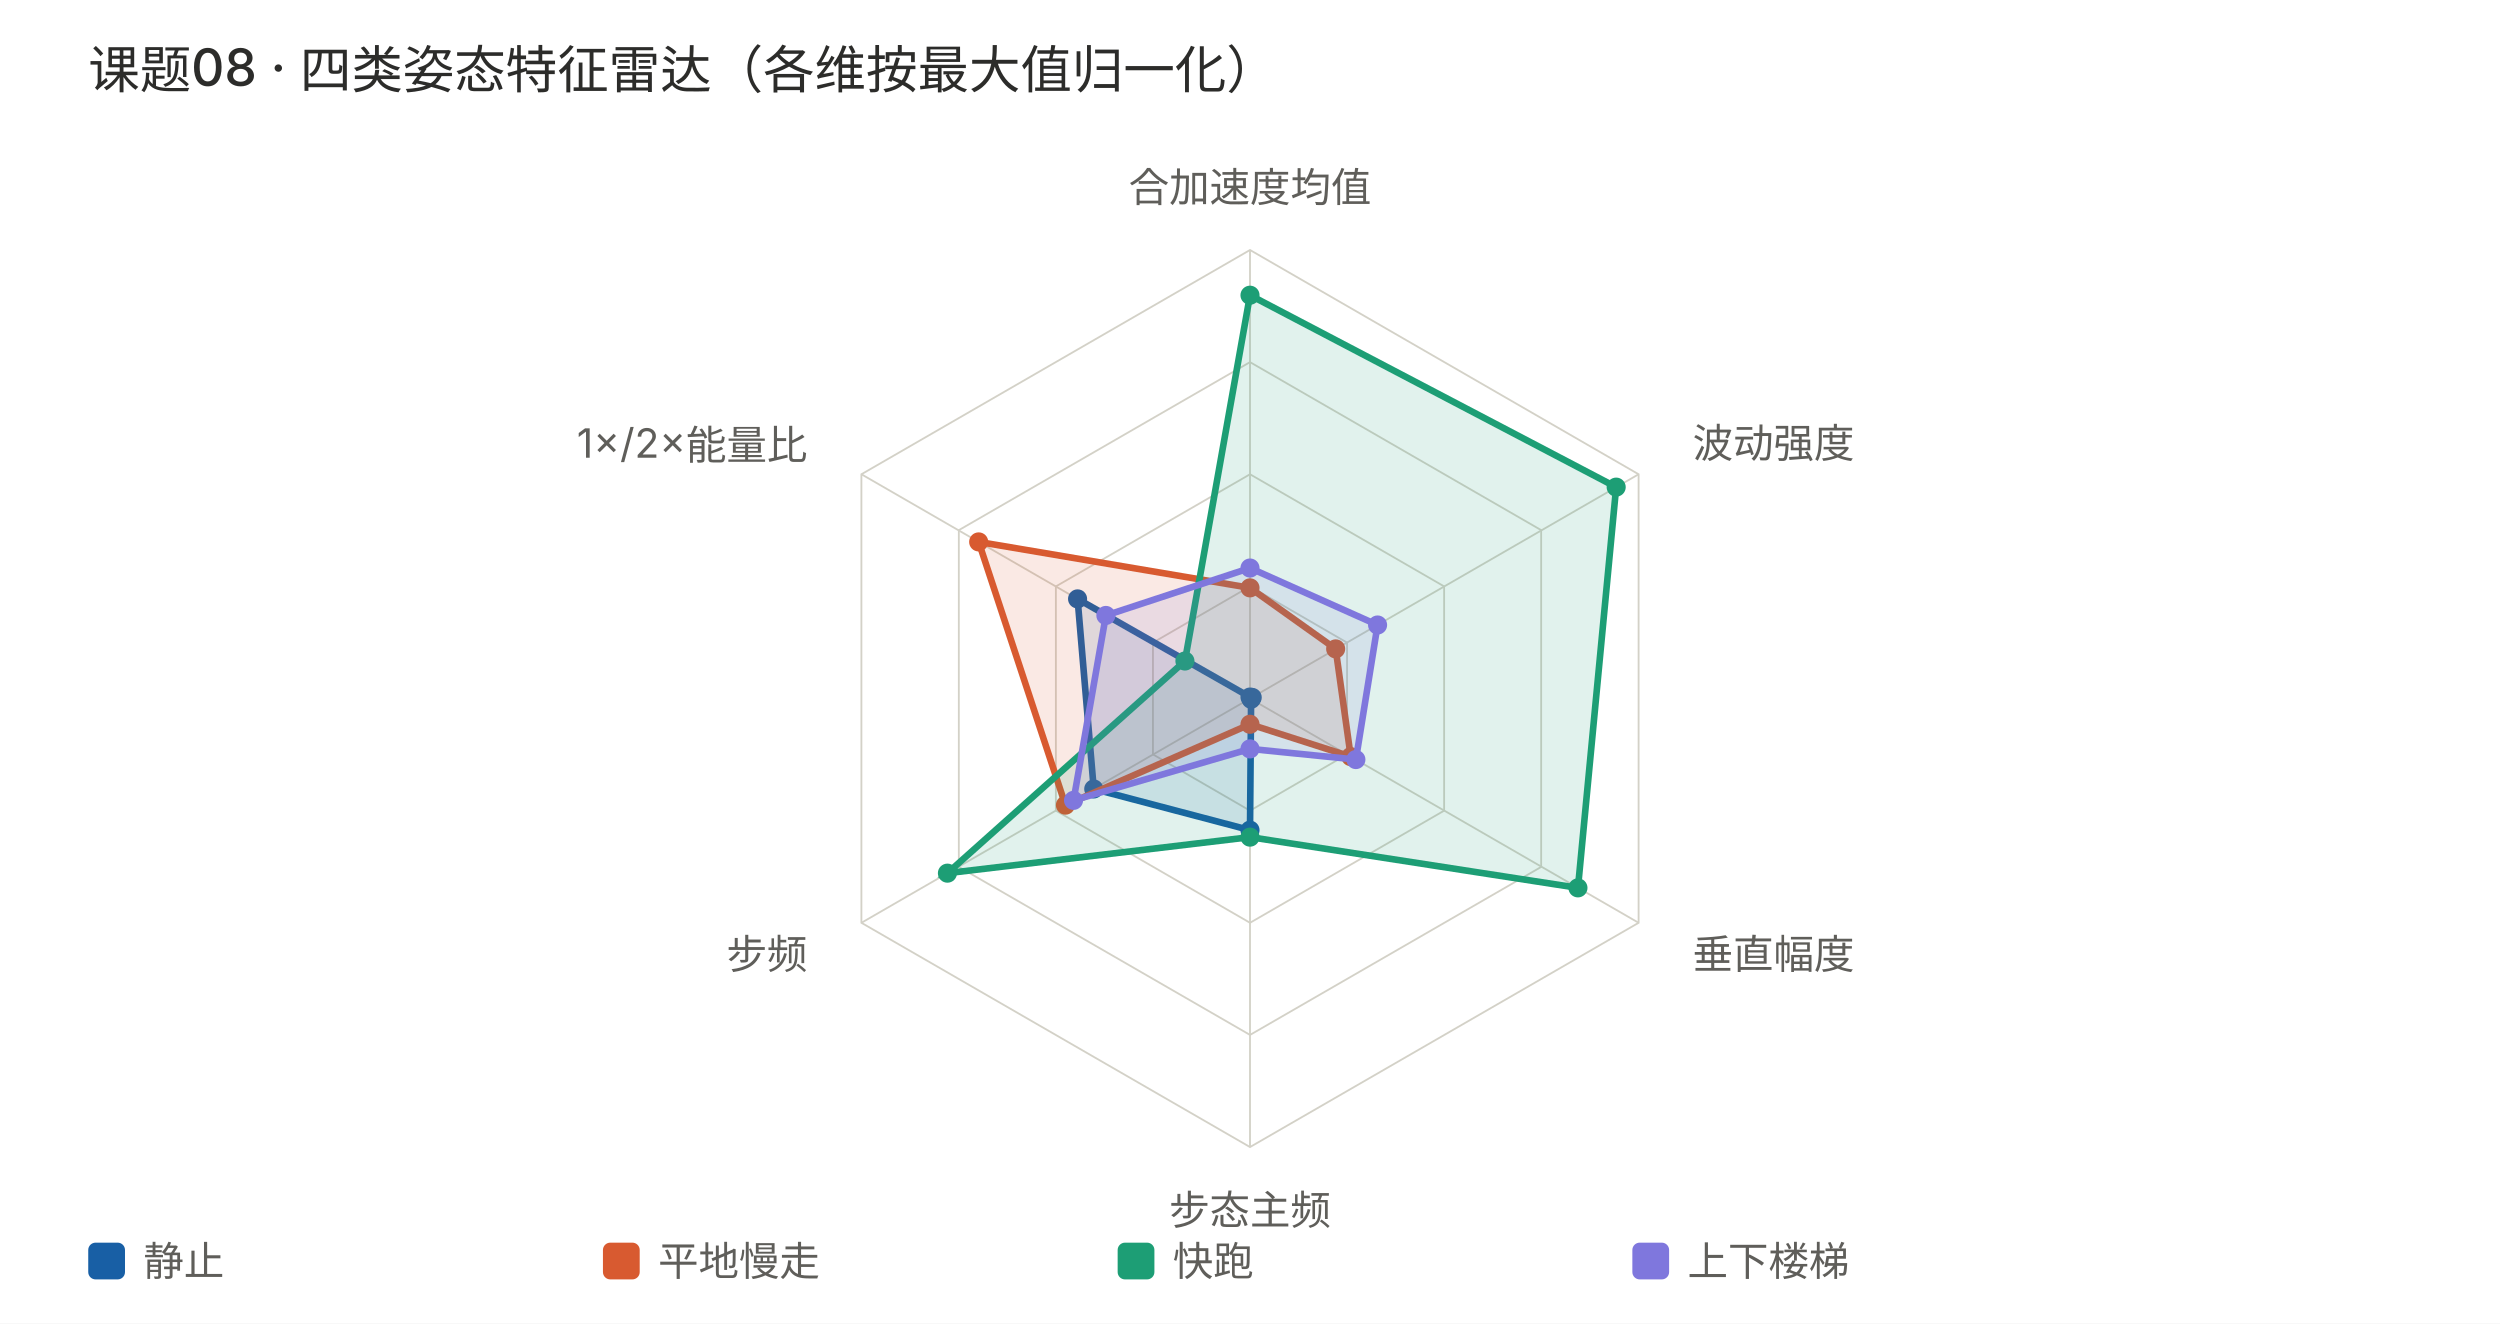
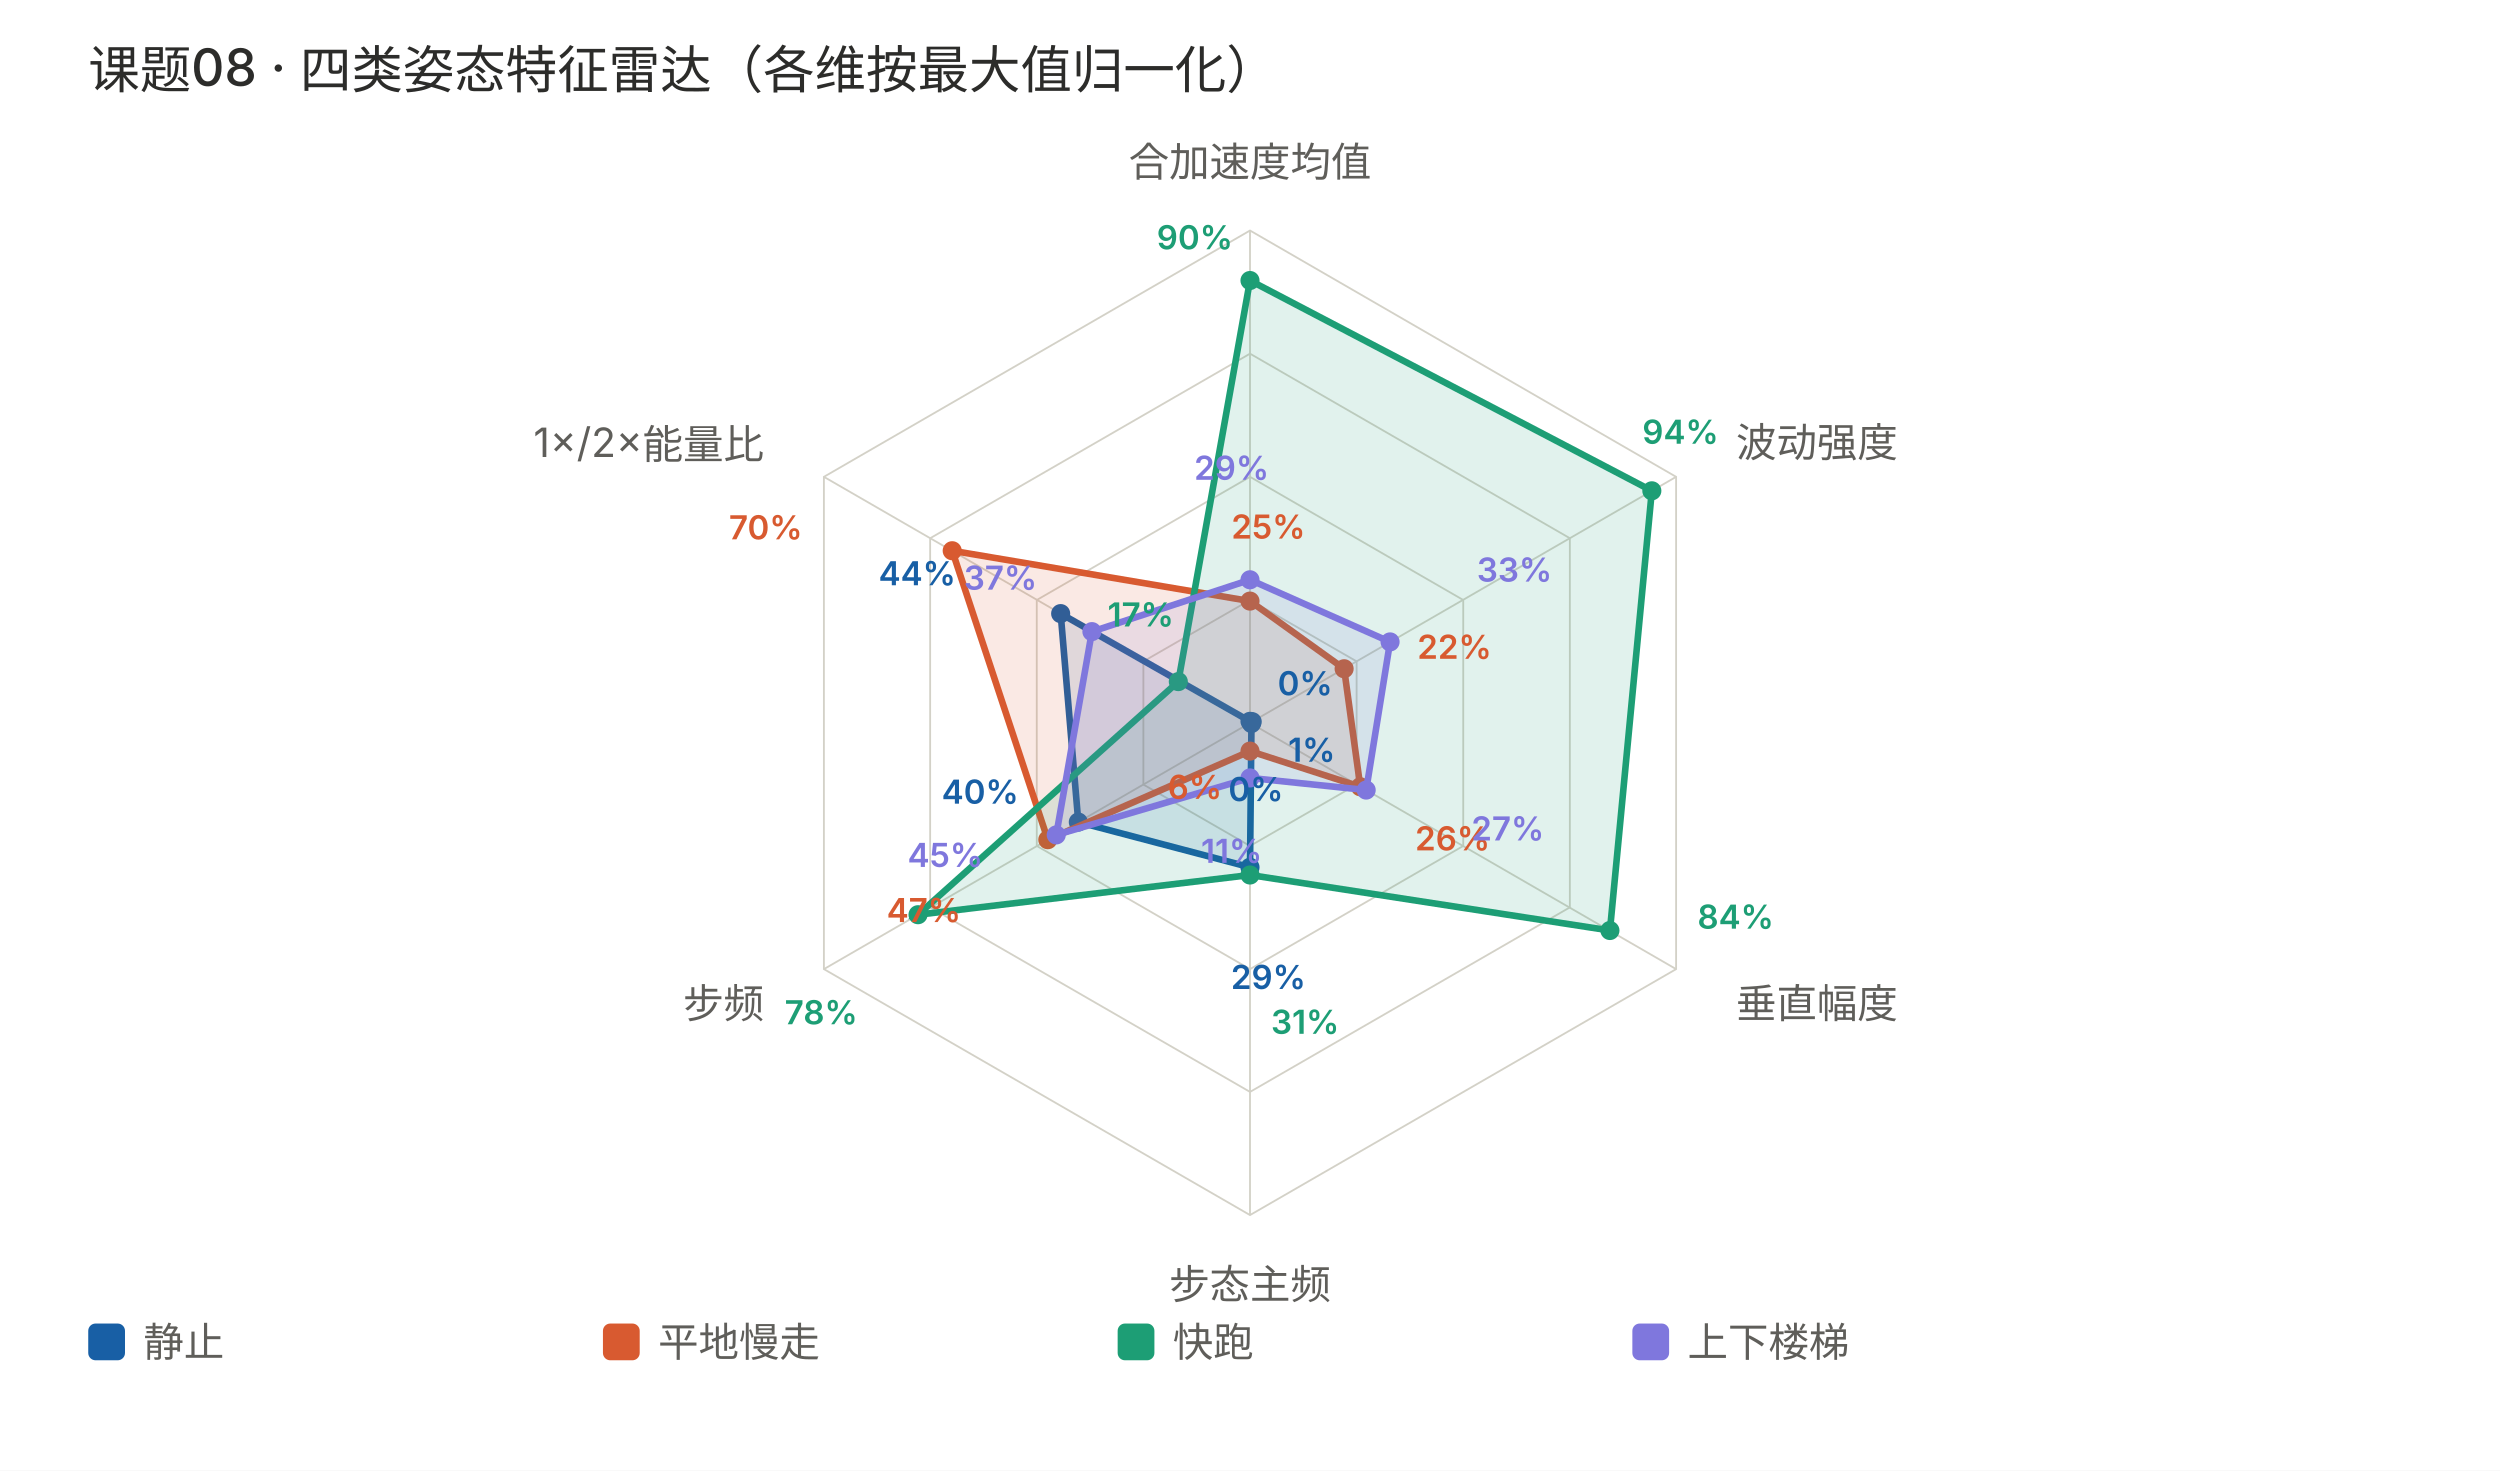
- <svg xmlns="http://www.w3.org/2000/svg" viewBox="0 0 680 360" width="100%" role="img">
-   <rect width="680" height="360" fill="#FFFFFF" />
+ <svg xmlns="http://www.w3.org/2000/svg" viewBox="0 0 680 400" width="100%" role="img">
+   <rect width="680" height="400" fill="#FFFFFF" />
  <g font-family="system-ui, -apple-system, Segoe UI, Microsoft YaHei, sans-serif">
    <text x="24" y="24" font-size="14" font-weight="500" fill="#2C2C2A">课题08 · 四类姿态特征雷达（各维按最大值归一化）</text>
-     <polygon points="340.0,159.5 366.4,174.8 366.4,205.2 340.0,220.5 313.6,205.2 313.6,174.8" fill="none" stroke="#D3D1C7" stroke-width="0.5" />
-     <polygon points="340.0,129.0 392.8,159.5 392.8,220.5 340.0,251.0 287.2,220.5 287.2,159.5" fill="none" stroke="#D3D1C7" stroke-width="0.5" />
-     <polygon points="340.0,98.5 419.2,144.2 419.2,235.8 340.0,281.5 260.8,235.8 260.8,144.2" fill="none" stroke="#D3D1C7" stroke-width="0.5" />
-     <polygon points="340.0,68.0 445.7,129.0 445.7,251.0 340.0,312.0 234.3,251.0 234.3,129.0" fill="none" stroke="#D3D1C7" stroke-width="0.5" />
-     <line x1="340.0" y1="190.0" x2="340.0" y2="68.0" stroke="#D3D1C7" stroke-width="0.5" />
-     <text x="340.0" y="54.9" font-size="11" fill="#5F5E5A" text-anchor="middle">合加速度均值</text>
-     <line x1="340.0" y1="190.0" x2="445.7" y2="129.0" stroke="#D3D1C7" stroke-width="0.5" />
-     <text x="460.4" y="124.5" font-size="11" fill="#5F5E5A" text-anchor="start">波动强度</text>
-     <line x1="340.0" y1="190.0" x2="445.7" y2="251.0" stroke="#D3D1C7" stroke-width="0.5" />
-     <text x="460.4" y="263.5" font-size="11" fill="#5F5E5A" text-anchor="start">垂直幅度</text>
-     <line x1="340.0" y1="190.0" x2="340.0" y2="312.0" stroke="#D3D1C7" stroke-width="0.5" />
-     <text x="340.0" y="333.1" font-size="11" fill="#5F5E5A" text-anchor="middle">步态主频</text>
-     <line x1="340.0" y1="190.0" x2="234.3" y2="251.0" stroke="#D3D1C7" stroke-width="0.5" />
-     <text x="219.6" y="263.5" font-size="11" fill="#5F5E5A" text-anchor="end">步频</text>
-     <line x1="340.0" y1="190.0" x2="234.3" y2="129.0" stroke="#D3D1C7" stroke-width="0.5" />
-     <text x="219.6" y="124.5" font-size="11" fill="#5F5E5A" text-anchor="end">1×/2×能量比</text>
-     <polygon points="340.0,189.6 340.6,189.7 340.3,190.2 340.0,225.8 297.5,214.6 293.1,162.9" fill="#185FA5" fill-opacity="0.13" stroke="#185FA5" stroke-width="1.8" />
-     <circle cx="340.0" cy="189.6" r="2.6" fill="#185FA5" />
-     <circle cx="340.6" cy="189.7" r="2.6" fill="#185FA5" />
-     <circle cx="340.3" cy="190.2" r="2.6" fill="#185FA5" />
-     <circle cx="340.0" cy="225.8" r="2.6" fill="#185FA5" />
-     <circle cx="297.5" cy="214.6" r="2.6" fill="#185FA5" />
-     <circle cx="293.1" cy="162.9" r="2.6" fill="#185FA5" />
-     <rect x="24" y="338" width="10" height="10" rx="2" fill="#185FA5" />
-     <text x="39" y="347" font-size="11" fill="#5F5E5A">静止</text>
-     <polygon points="340.0,159.9 363.3,176.5 367.4,205.8 340.0,197.0 289.8,219.0 266.2,147.4" fill="#D85A30" fill-opacity="0.13" stroke="#D85A30" stroke-width="1.8" />
-     <circle cx="340.0" cy="159.9" r="2.6" fill="#D85A30" />
-     <circle cx="363.3" cy="176.5" r="2.6" fill="#D85A30" />
-     <circle cx="367.4" cy="205.8" r="2.6" fill="#D85A30" />
-     <circle cx="340.0" cy="197.0" r="2.6" fill="#D85A30" />
-     <circle cx="289.8" cy="219.0" r="2.6" fill="#D85A30" />
-     <circle cx="266.2" cy="147.4" r="2.6" fill="#D85A30" />
-     <rect x="164" y="338" width="10" height="10" rx="2" fill="#D85A30" />
-     <text x="179" y="347" font-size="11" fill="#5F5E5A">平地慢走</text>
-     <polygon points="340.0,80.3 439.6,132.5 429.2,241.5 340.0,227.7 257.7,237.5 322.3,179.8" fill="#1D9E75" fill-opacity="0.13" stroke="#1D9E75" stroke-width="1.8" />
-     <circle cx="340.0" cy="80.3" r="2.6" fill="#1D9E75" />
-     <circle cx="439.6" cy="132.5" r="2.6" fill="#1D9E75" />
-     <circle cx="429.2" cy="241.5" r="2.6" fill="#1D9E75" />
-     <circle cx="340.0" cy="227.7" r="2.6" fill="#1D9E75" />
-     <circle cx="257.7" cy="237.5" r="2.6" fill="#1D9E75" />
-     <circle cx="322.3" cy="179.8" r="2.6" fill="#1D9E75" />
-     <rect x="304" y="338" width="10" height="10" rx="2" fill="#1D9E75" />
-     <text x="319" y="347" font-size="11" fill="#5F5E5A">快跑</text>
-     <polygon points="340.0,154.5 374.7,170.0 368.8,206.6 340.0,203.7 292.0,217.7 300.8,167.4" fill="#7F77DD" fill-opacity="0.13" stroke="#7F77DD" stroke-width="1.8" />
-     <circle cx="340.0" cy="154.5" r="2.6" fill="#7F77DD" />
-     <circle cx="374.7" cy="170.0" r="2.6" fill="#7F77DD" />
-     <circle cx="368.8" cy="206.6" r="2.6" fill="#7F77DD" />
-     <circle cx="340.0" cy="203.7" r="2.6" fill="#7F77DD" />
-     <circle cx="292.0" cy="217.7" r="2.6" fill="#7F77DD" />
-     <circle cx="300.8" cy="167.4" r="2.6" fill="#7F77DD" />
-     <rect x="444" y="338" width="10" height="10" rx="2" fill="#7F77DD" />
-     <text x="459" y="347" font-size="11" fill="#5F5E5A">上下楼梯</text>
+     <polygon points="340.0,163.2 369.0,179.9 369.0,213.4 340.0,230.1 311.0,213.4 311.0,179.9" fill="none" stroke="#D3D1C7" stroke-width="0.5" />
+     <polygon points="340.0,129.7 398.0,163.2 398.0,230.1 340.0,263.6 282.0,230.1 282.0,163.2" fill="none" stroke="#D3D1C7" stroke-width="0.5" />
+     <polygon points="340.0,96.2 427.0,146.4 427.0,246.8 340.0,297.0 253.0,246.8 253.0,146.4" fill="none" stroke="#D3D1C7" stroke-width="0.5" />
+     <polygon points="340.0,62.7 455.9,129.7 455.9,263.6 340.0,330.5 224.1,263.6 224.1,129.7" fill="none" stroke="#D3D1C7" stroke-width="0.5" />
+     <line x1="340.0" y1="196.628" x2="340.0" y2="62.7" stroke="#D3D1C7" stroke-width="0.5" />
+     <text x="340.0" y="48.0" font-size="11" fill="#5F5E5A" text-anchor="middle">合加速度均值</text>
+     <line x1="340.0" y1="196.628" x2="455.9" y2="129.7" stroke="#D3D1C7" stroke-width="0.5" />
+     <text x="472.2" y="124.3" font-size="11" fill="#5F5E5A" text-anchor="start">波动强度</text>
+     <line x1="340.0" y1="196.628" x2="455.9" y2="263.6" stroke="#D3D1C7" stroke-width="0.5" />
+     <text x="472.2" y="276.9" font-size="11" fill="#5F5E5A" text-anchor="start">垂直幅度</text>
+     <line x1="340.0" y1="196.628" x2="340.0" y2="330.5" stroke="#D3D1C7" stroke-width="0.5" />
+     <text x="340.0" y="353.3" font-size="11" fill="#5F5E5A" text-anchor="middle">步态主频</text>
+     <line x1="340.0" y1="196.628" x2="224.1" y2="263.6" stroke="#D3D1C7" stroke-width="0.5" />
+     <text x="207.8" y="276.9" font-size="11" fill="#5F5E5A" text-anchor="end">步频</text>
+     <line x1="340.0" y1="196.628" x2="224.1" y2="129.7" stroke="#D3D1C7" stroke-width="0.5" />
+     <text x="207.8" y="124.3" font-size="11" fill="#5F5E5A" text-anchor="end">1×/2×能量比</text>
+     <polygon points="340.0,196.2 340.6,196.3 340.4,196.8 340.0,235.9 293.3,223.6 288.5,166.9" fill="#185FA5" fill-opacity="0.13" stroke="#185FA5" stroke-width="1.8" />
+     <circle cx="340.0" cy="196.2" r="2.6" fill="#185FA5" />
+     <circle cx="340.6" cy="196.3" r="2.6" fill="#185FA5" />
+     <circle cx="340.4" cy="196.8" r="2.6" fill="#185FA5" />
+     <circle cx="340.0" cy="235.9" r="2.6" fill="#185FA5" />
+     <circle cx="293.3" cy="223.6" r="2.6" fill="#185FA5" />
+     <circle cx="288.5" cy="166.9" r="2.6" fill="#185FA5" />
+     <polygon points="340.0,163.5 365.6,181.9 370.0,214.0 340.0,204.3 285.0,228.4 259.0,149.8" fill="#D85A30" fill-opacity="0.13" stroke="#D85A30" stroke-width="1.8" />
+     <circle cx="340.0" cy="163.5" r="2.6" fill="#D85A30" />
+     <circle cx="365.6" cy="181.9" r="2.6" fill="#D85A30" />
+     <circle cx="370.0" cy="214.0" r="2.6" fill="#D85A30" />
+     <circle cx="340.0" cy="204.3" r="2.6" fill="#D85A30" />
+     <circle cx="285.0" cy="228.4" r="2.6" fill="#D85A30" />
+     <circle cx="259.0" cy="149.8" r="2.6" fill="#D85A30" />
+     <polygon points="340.0,76.3 449.3,133.5 437.9,253.1 340.0,238.0 249.7,248.8 320.5,185.4" fill="#1D9E75" fill-opacity="0.13" stroke="#1D9E75" stroke-width="1.8" />
+     <circle cx="340.0" cy="76.3" r="2.6" fill="#1D9E75" />
+     <circle cx="449.3" cy="133.5" r="2.6" fill="#1D9E75" />
+     <circle cx="437.9" cy="253.1" r="2.6" fill="#1D9E75" />
+     <circle cx="340.0" cy="238.0" r="2.6" fill="#1D9E75" />
+     <circle cx="249.7" cy="248.8" r="2.6" fill="#1D9E75" />
+     <circle cx="320.5" cy="185.4" r="2.6" fill="#1D9E75" />
+     <polygon points="340.0,157.7 378.1,174.6 371.6,214.9 340.0,211.6 287.3,227.1 297.0,171.8" fill="#7F77DD" fill-opacity="0.13" stroke="#7F77DD" stroke-width="1.8" />
+     <circle cx="340.0" cy="157.7" r="2.6" fill="#7F77DD" />
+     <circle cx="378.1" cy="174.6" r="2.6" fill="#7F77DD" />
+     <circle cx="371.6" cy="214.9" r="2.6" fill="#7F77DD" />
+     <circle cx="340.0" cy="211.6" r="2.6" fill="#7F77DD" />
+     <circle cx="287.3" cy="227.1" r="2.6" fill="#7F77DD" />
+     <circle cx="297.0" cy="171.8" r="2.6" fill="#7F77DD" />
+     <text x="355.0" y="189.1" font-size="9" fill="#185FA5" font-weight="600" text-anchor="middle">0%</text>
+     <text x="356.8" y="207.2" font-size="9" fill="#185FA5" font-weight="600" text-anchor="middle">1%</text>
+     <text x="341.6" y="217.9" font-size="9" fill="#185FA5" font-weight="600" text-anchor="middle">0%</text>
+     <text x="345.0" y="269.0" font-size="9" fill="#185FA5" font-weight="600" text-anchor="middle">29%</text>
+     <text x="277.1" y="218.6" font-size="9" fill="#185FA5" font-weight="600" text-anchor="end">40%</text>
+     <text x="260.0" y="159.2" font-size="9" fill="#185FA5" font-weight="600" text-anchor="end">44%</text>
+     <text x="345.0" y="146.5" font-size="9" fill="#D85A30" font-weight="600" text-anchor="middle">25%</text>
+     <text x="385.5" y="179.2" font-size="9" fill="#D85A30" font-weight="600" text-anchor="start">22%</text>
+     <text x="384.9" y="231.3" font-size="9" fill="#D85A30" font-weight="600" text-anchor="start">26%</text>
+     <text x="325.0" y="217.3" font-size="9" fill="#D85A30" font-weight="600" text-anchor="middle">6%</text>
+     <text x="261.4" y="250.8" font-size="9" fill="#D85A30" font-weight="600" text-anchor="end">47%</text>
+     <text x="218.3" y="146.7" font-size="9" fill="#D85A30" font-weight="600" text-anchor="end">70%</text>
+     <text x="325.0" y="67.8" font-size="9" fill="#1D9E75" font-weight="600" text-anchor="middle">90%</text>
+     <text x="446.7" y="120.7" font-size="9" fill="#1D9E75" font-weight="600" text-anchor="start">94%</text>
+     <text x="461.7" y="252.6" font-size="9" fill="#1D9E75" font-weight="600" text-anchor="start">84%</text>
+     <text x="355.0" y="281.2" font-size="9" fill="#1D9E75" font-weight="600" text-anchor="middle">31%</text>
+     <text x="233.3" y="278.6" font-size="9" fill="#1D9E75" font-weight="600" text-anchor="end">78%</text>
+     <text x="319.3" y="170.4" font-size="9" fill="#1D9E75" font-weight="600" text-anchor="end">17%</text>
+     <text x="335.0" y="130.5" font-size="9" fill="#7F77DD" font-weight="600" text-anchor="middle">29%</text>
+     <text x="401.7" y="158.2" font-size="9" fill="#7F77DD" font-weight="600" text-anchor="start">33%</text>
+     <text x="400.2" y="228.6" font-size="9" fill="#7F77DD" font-weight="600" text-anchor="start">27%</text>
+     <text x="335.0" y="234.7" font-size="9" fill="#7F77DD" font-weight="600" text-anchor="middle">11%</text>
+     <text x="267.4" y="235.8" font-size="9" fill="#7F77DD" font-weight="600" text-anchor="end">45%</text>
+     <text x="282.1" y="160.4" font-size="9" fill="#7F77DD" font-weight="600" text-anchor="end">37%</text>
+     <rect x="24" y="360" width="10" height="10" rx="2" fill="#185FA5" />
+     <text x="39" y="369" font-size="11" fill="#5F5E5A">静止</text>
+     <rect x="164" y="360" width="10" height="10" rx="2" fill="#D85A30" />
+     <text x="179" y="369" font-size="11" fill="#5F5E5A">平地慢走</text>
+     <rect x="304" y="360" width="10" height="10" rx="2" fill="#1D9E75" />
+     <text x="319" y="369" font-size="11" fill="#5F5E5A">快跑</text>
+     <rect x="444" y="360" width="10" height="10" rx="2" fill="#7F77DD" />
+     <text x="459" y="369" font-size="11" fill="#5F5E5A">上下楼梯</text>
  </g>
</svg>
